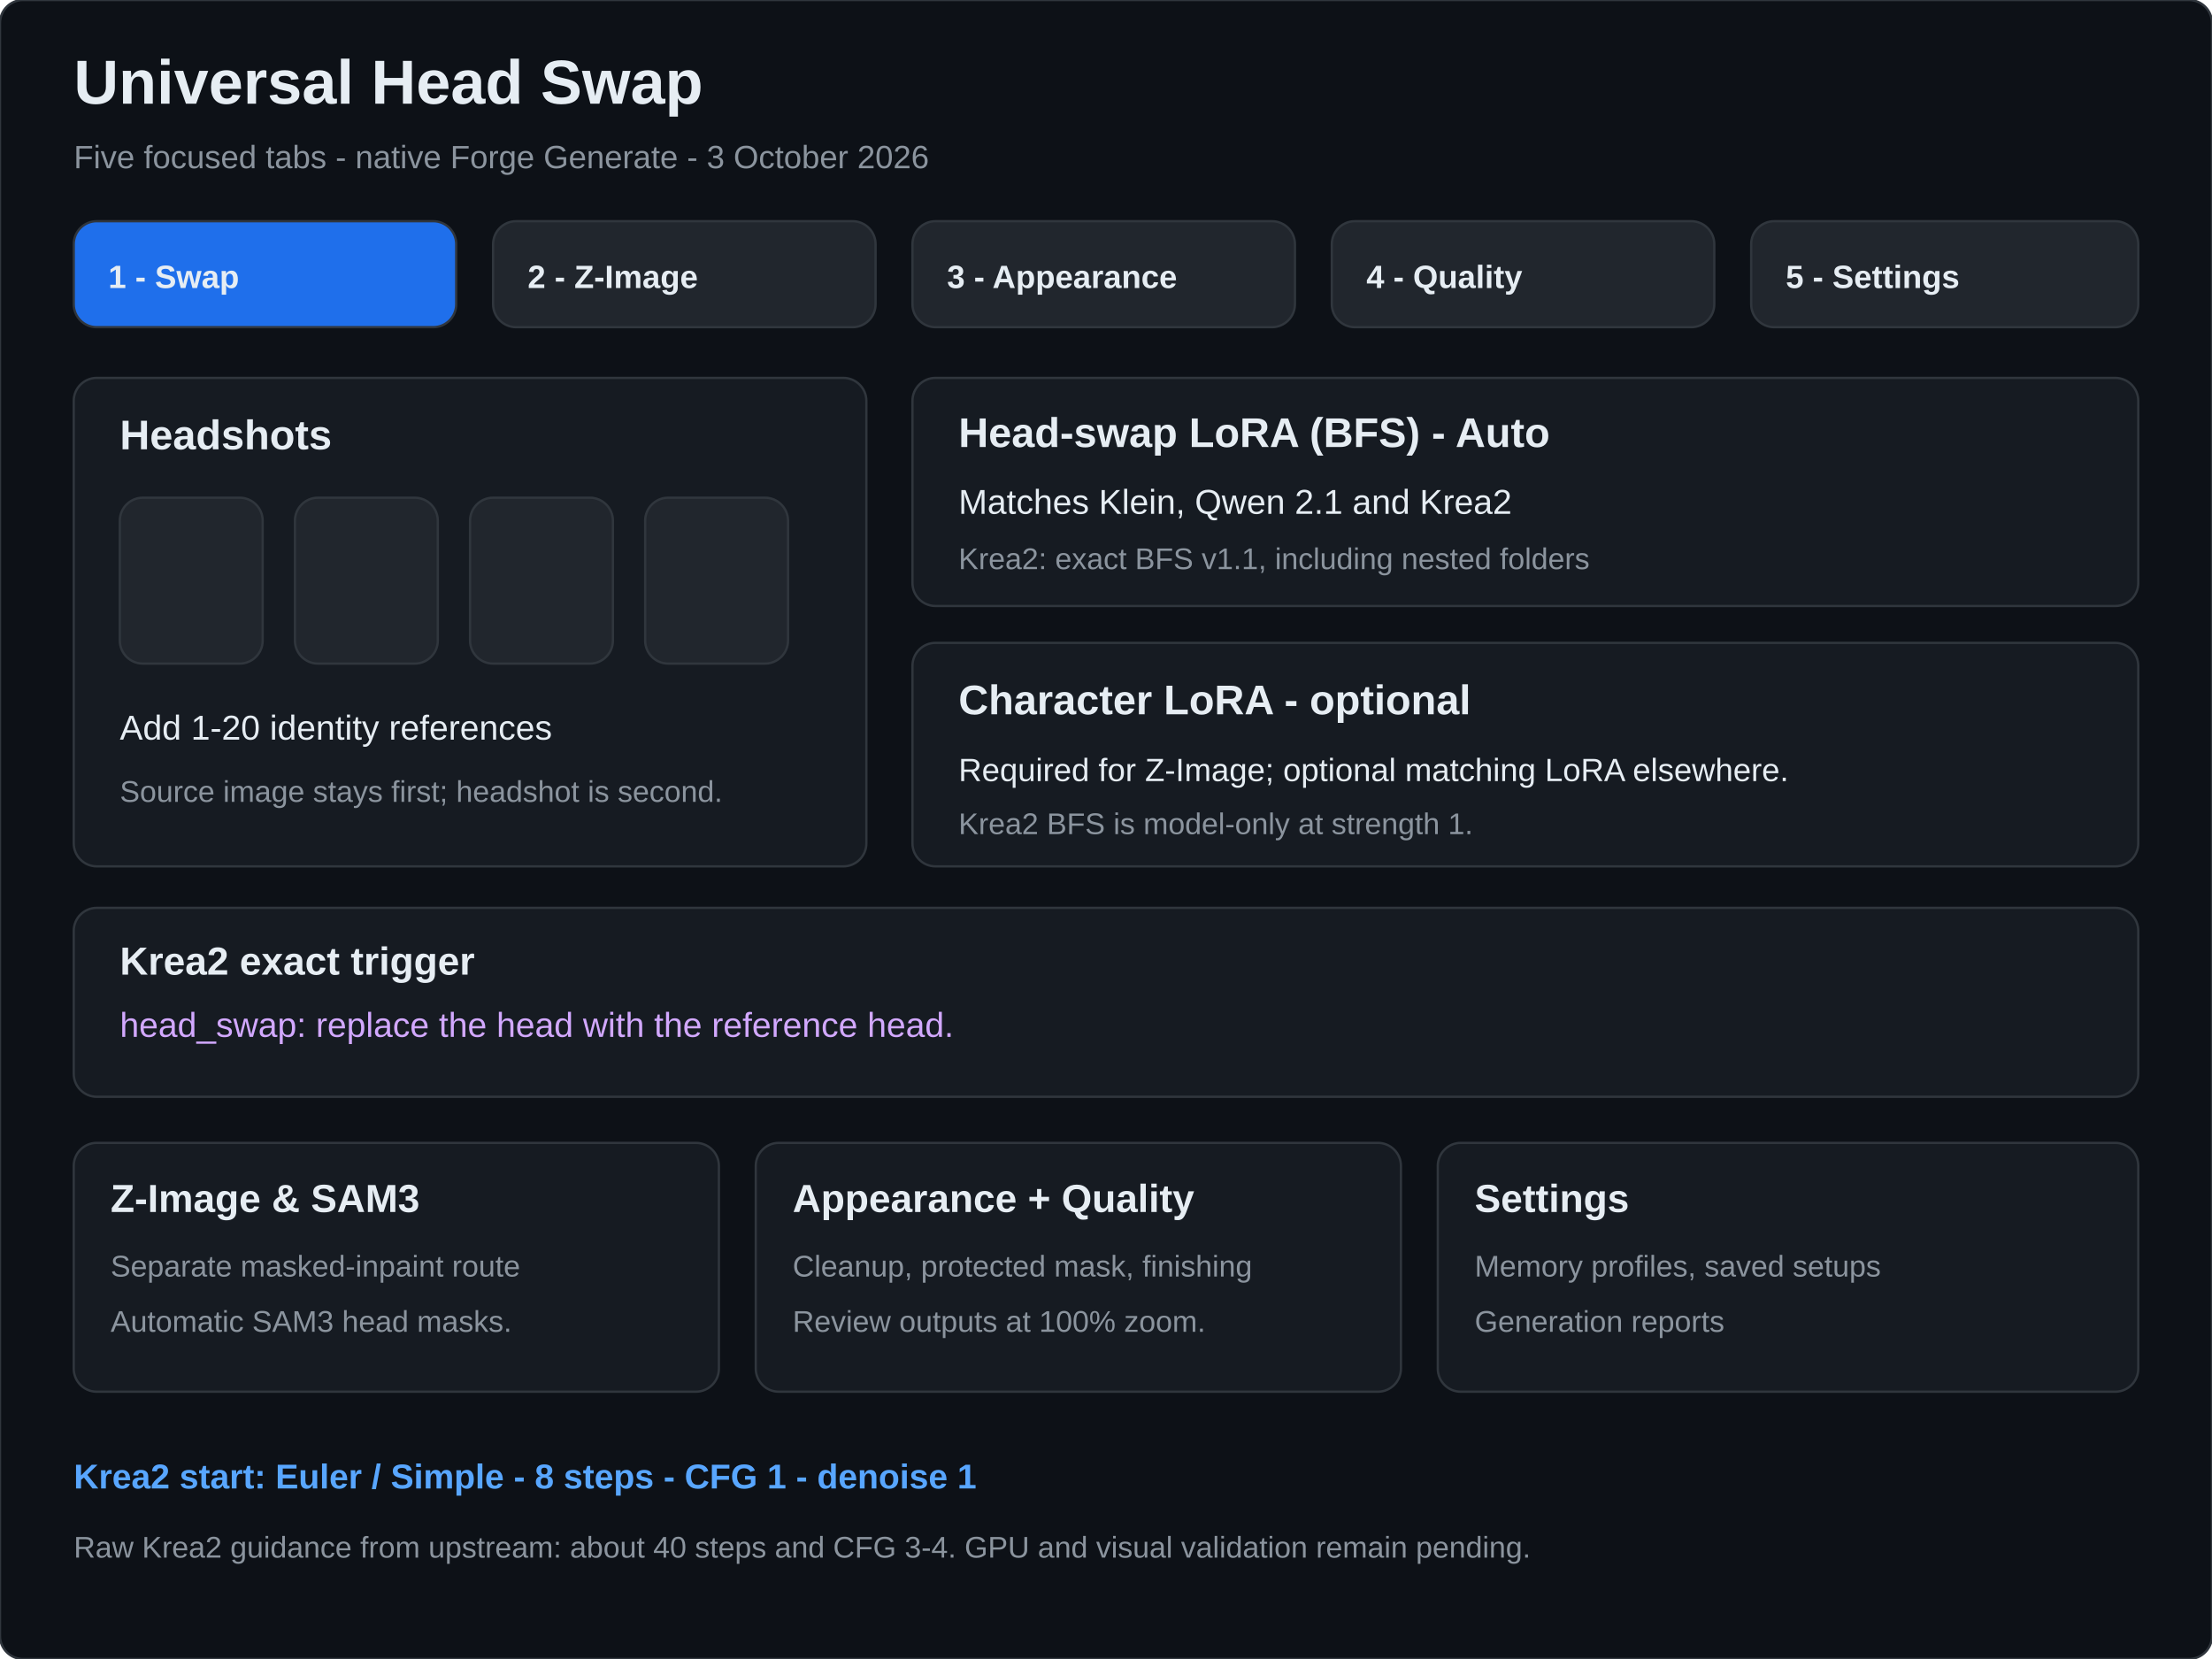
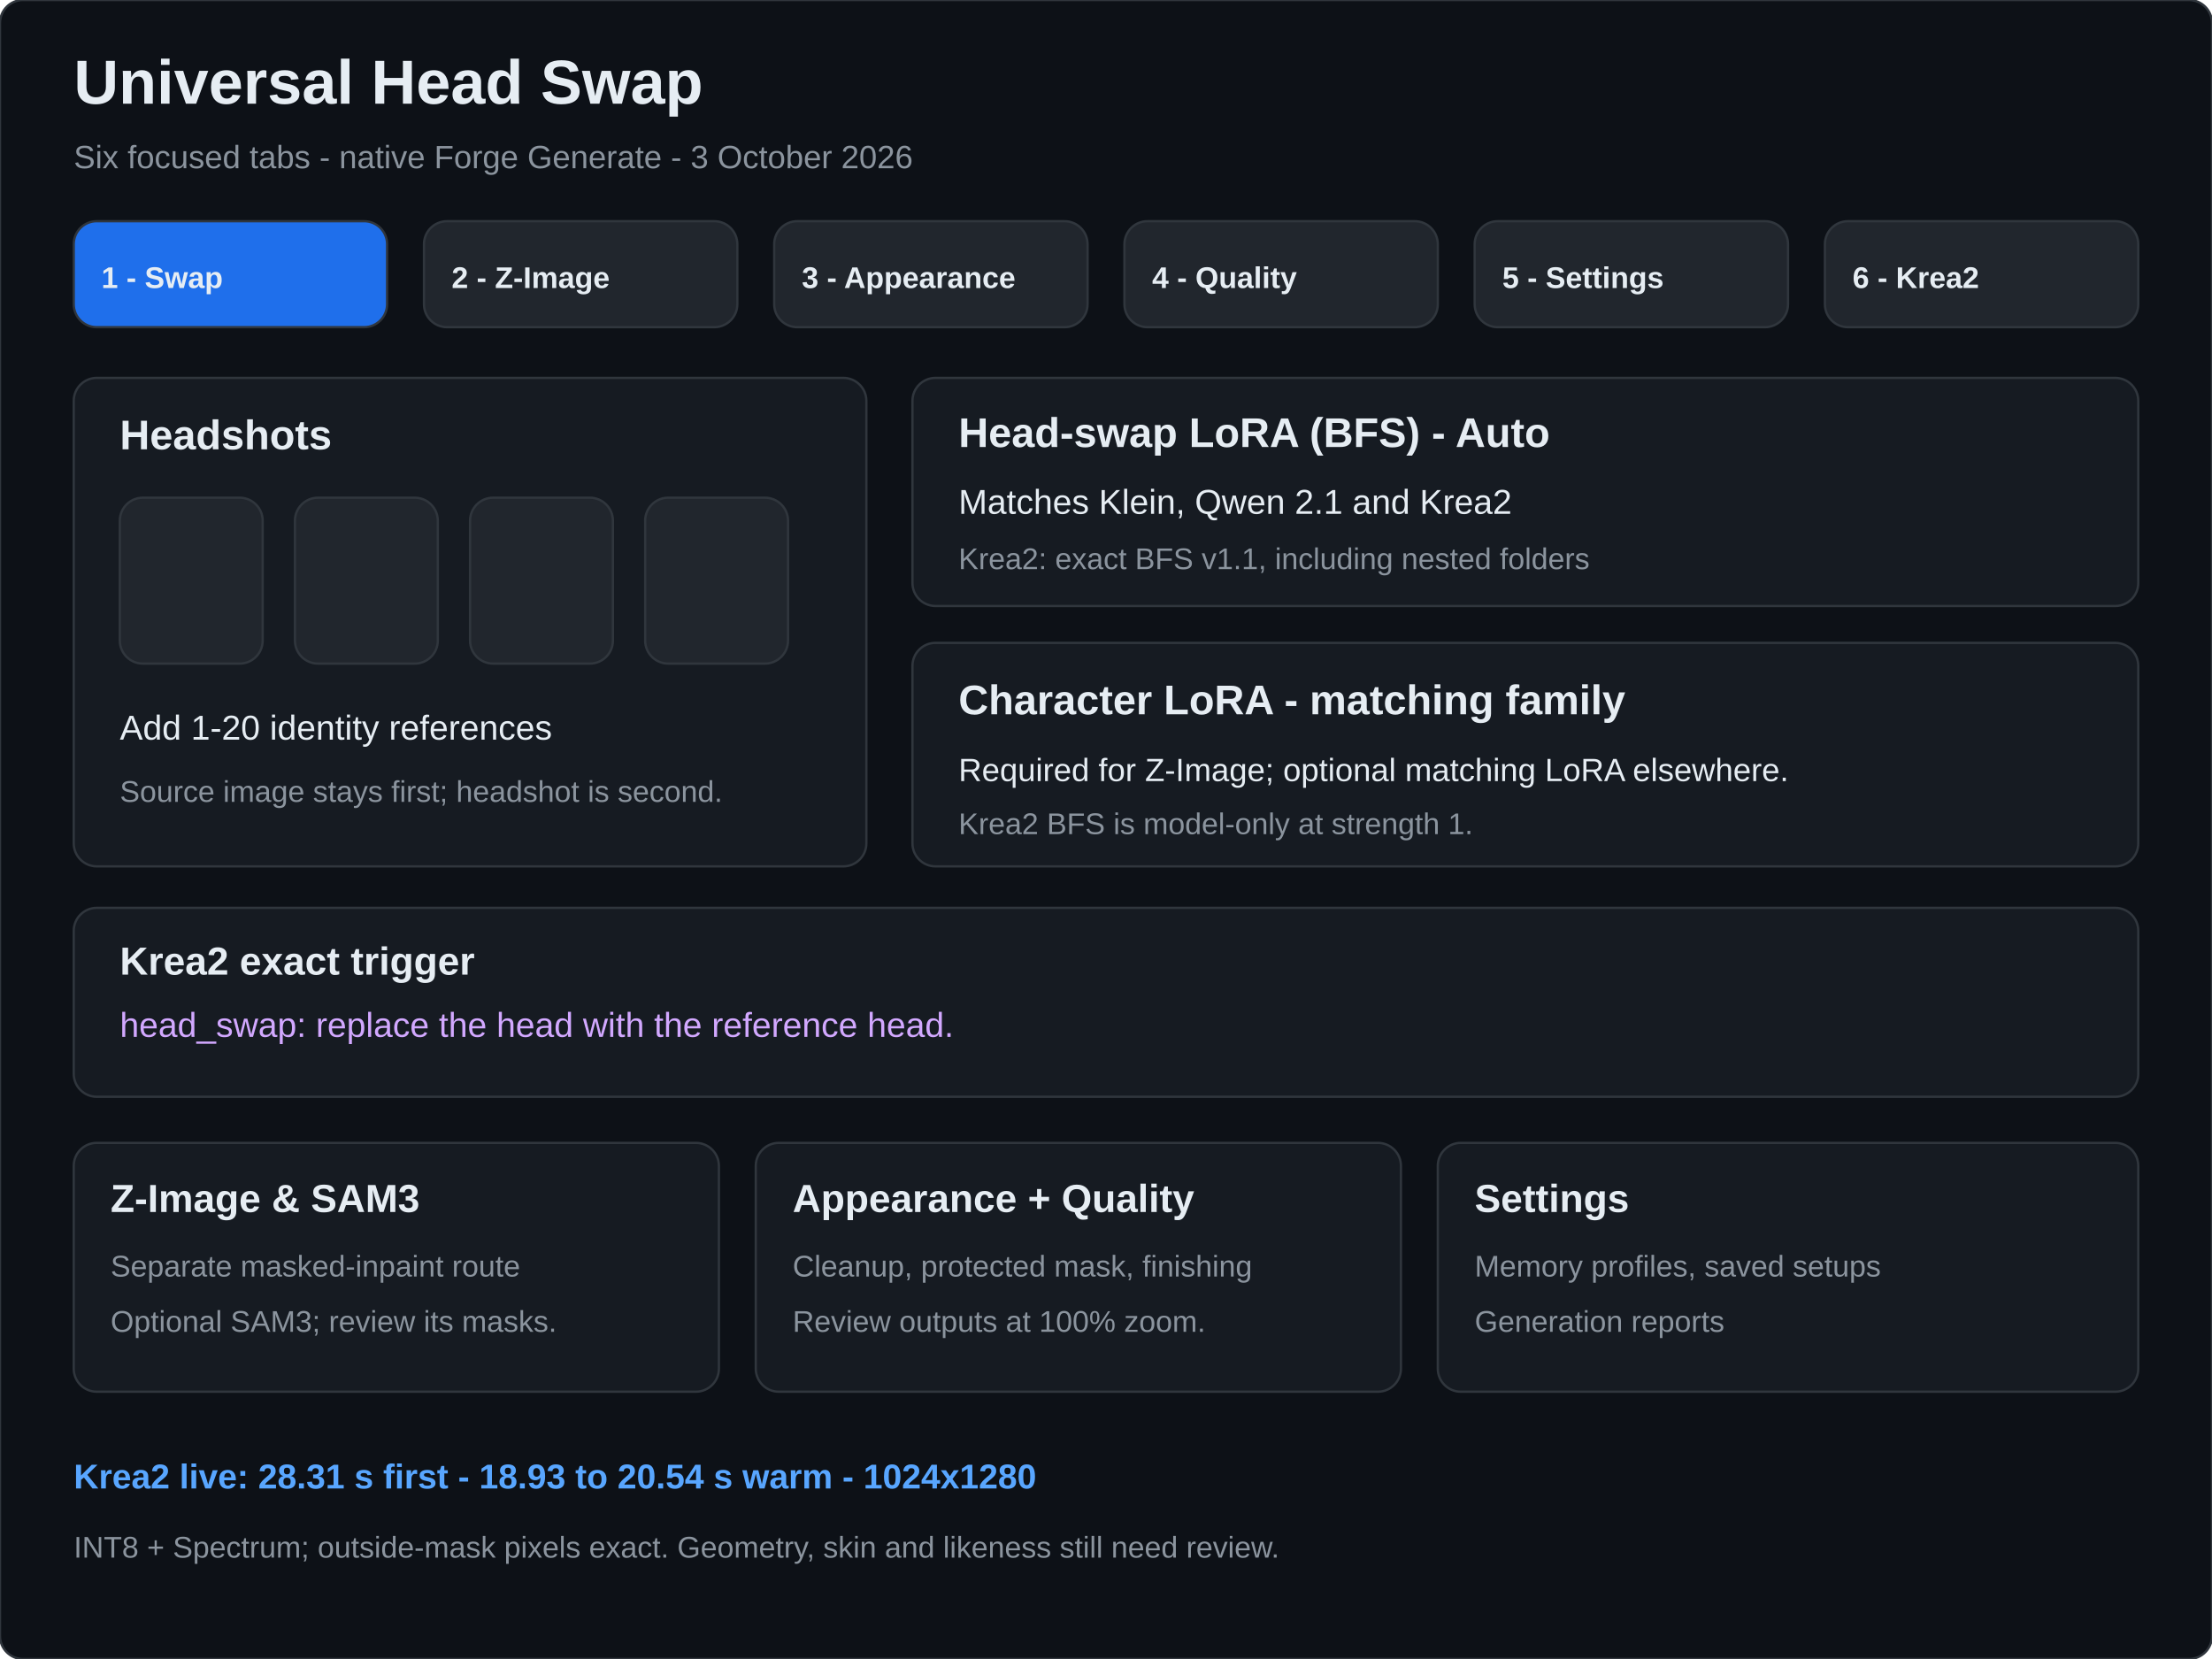
<svg xmlns="http://www.w3.org/2000/svg" viewBox="0 0 960 720" role="img" aria-labelledby="title desc" font-family="Segoe UI,Arial,sans-serif">
  <rect width="960" height="720" rx="10" fill="#0d1117" stroke="#30363d" />
  <text x="32" y="45" font-size="27" fill="#e6edf3" font-weight="700">Universal Head Swap</text>
-   <text x="32" y="73" font-size="14" fill="#8b949e">Five focused tabs - native Forge Generate - 3 October 2026</text>
+   <text x="32" y="73" font-size="14" fill="#8b949e">Six focused tabs - native Forge Generate - 3 October 2026</text>
  <g fill="#21262d" stroke="#30363d">
-     <rect x="32" y="96" width="166" height="46" rx="10" fill="#1f6feb" />
-     <rect x="214" y="96" width="166" height="46" rx="10" />
-     <rect x="396" y="96" width="166" height="46" rx="10" />
-     <rect x="578" y="96" width="166" height="46" rx="10" />
-     <rect x="760" y="96" width="168" height="46" rx="10" />
+     <rect x="32" y="96" width="136" height="46" rx="10" fill="#1f6feb" />
+     <rect x="184" y="96" width="136" height="46" rx="10" />
+     <rect x="336" y="96" width="136" height="46" rx="10" />
+     <rect x="488" y="96" width="136" height="46" rx="10" />
+     <rect x="640" y="96" width="136" height="46" rx="10" />
+     <rect x="792" y="96" width="136" height="46" rx="10" />
  </g>
-   <g fill="#e6edf3" font-size="14" font-weight="700">
-     <text x="47" y="125">1 - Swap</text>
-     <text x="229" y="125">2 - Z-Image</text>
-     <text x="411" y="125">3 - Appearance</text>
-     <text x="593" y="125">4 - Quality</text>
-     <text x="775" y="125">5 - Settings</text>
+   <g fill="#e6edf3" font-size="13" font-weight="700">
+     <text x="44" y="125">1 - Swap</text>
+     <text x="196" y="125">2 - Z-Image</text>
+     <text x="348" y="125">3 - Appearance</text>
+     <text x="500" y="125">4 - Quality</text>
+     <text x="652" y="125">5 - Settings</text>
+     <text x="804" y="125">6 - Krea2</text>
  </g>
  <rect x="32" y="164" width="344" height="212" rx="10" fill="#161b22" stroke="#30363d" />
  <text x="52" y="195" font-size="18" fill="#e6edf3" font-weight="700">Headshots</text>
  <g fill="#21262d" stroke="#30363d">
    <rect x="52" y="216" width="62" height="72" rx="10" />
    <rect x="128" y="216" width="62" height="72" rx="10" />
    <rect x="204" y="216" width="62" height="72" rx="10" />
    <rect x="280" y="216" width="62" height="72" rx="10" />
  </g>
  <text x="52" y="321" font-size="15" fill="#e6edf3">Add 1-20 identity references</text>
  <text x="52" y="348" font-size="13" fill="#8b949e">Source image stays first; headshot is second.</text>
  <rect x="396" y="164" width="532" height="99" rx="10" fill="#161b22" stroke="#30363d" />
  <text x="416" y="194" font-size="18" fill="#e6edf3" font-weight="700">Head-swap LoRA (BFS) - Auto</text>
  <text x="416" y="223" font-size="15" fill="#e6edf3">Matches Klein, Qwen 2.1 and Krea2</text>
  <text x="416" y="247" font-size="13" fill="#8b949e">Krea2: exact BFS v1.1, including nested folders</text>
  <rect x="396" y="279" width="532" height="97" rx="10" fill="#161b22" stroke="#30363d" />
-   <text x="416" y="310" font-size="18" fill="#e6edf3" font-weight="700">Character LoRA - optional</text>
+   <text x="416" y="310" font-size="18" fill="#e6edf3" font-weight="700">Character LoRA - matching family</text>
  <text x="416" y="339" font-size="14" fill="#e6edf3">Required for Z-Image; optional matching LoRA elsewhere.</text>
  <text x="416" y="362" font-size="13" fill="#8b949e">Krea2 BFS is model-only at strength 1.</text>
  <rect x="32" y="394" width="896" height="82" rx="10" fill="#161b22" stroke="#30363d" />
  <text x="52" y="423" font-size="17" fill="#e6edf3" font-weight="700">Krea2 exact trigger</text>
  <text x="52" y="450" font-size="15" fill="#d2a8ff">head_swap: replace the head with the reference head.</text>
  <rect x="32" y="496" width="280" height="108" rx="10" fill="#161b22" stroke="#30363d" />
  <text x="48" y="526" font-size="17" fill="#e6edf3" font-weight="700">Z-Image &amp; SAM3</text>
  <text x="48" y="554" font-size="13" fill="#8b949e">Separate masked-inpaint route</text>
-   <text x="48" y="578" font-size="13" fill="#8b949e">Automatic SAM3 head masks.</text>
+   <text x="48" y="578" font-size="13" fill="#8b949e">Optional SAM3; review its masks.</text>
  <rect x="328" y="496" width="280" height="108" rx="10" fill="#161b22" stroke="#30363d" />
  <text x="344" y="526" font-size="17" fill="#e6edf3" font-weight="700">Appearance + Quality</text>
  <text x="344" y="554" font-size="13" fill="#8b949e">Cleanup, protected mask, finishing</text>
  <text x="344" y="578" font-size="13" fill="#8b949e">Review outputs at 100% zoom.</text>
  <rect x="624" y="496" width="304" height="108" rx="10" fill="#161b22" stroke="#30363d" />
  <text x="640" y="526" font-size="17" fill="#e6edf3" font-weight="700">Settings</text>
  <text x="640" y="554" font-size="13" fill="#8b949e">Memory profiles, saved setups</text>
  <text x="640" y="578" font-size="13" fill="#8b949e">Generation reports</text>
-   <text x="32" y="646" font-size="15" fill="#58a6ff" font-weight="700">Krea2 start: Euler / Simple - 8 steps - CFG 1 - denoise 1</text>
-   <text x="32" y="676" font-size="13" fill="#8b949e">Raw Krea2 guidance from upstream: about 40 steps and CFG 3-4. GPU and visual validation remain pending.</text>
+   <text x="32" y="646" font-size="15" fill="#58a6ff" font-weight="700">Krea2 live: 28.31 s first - 18.93 to 20.54 s warm - 1024x1280</text>
+   <text x="32" y="676" font-size="13" fill="#8b949e">INT8 + Spectrum; outside-mask pixels exact. Geometry, skin and likeness still need review.</text>
</svg>
